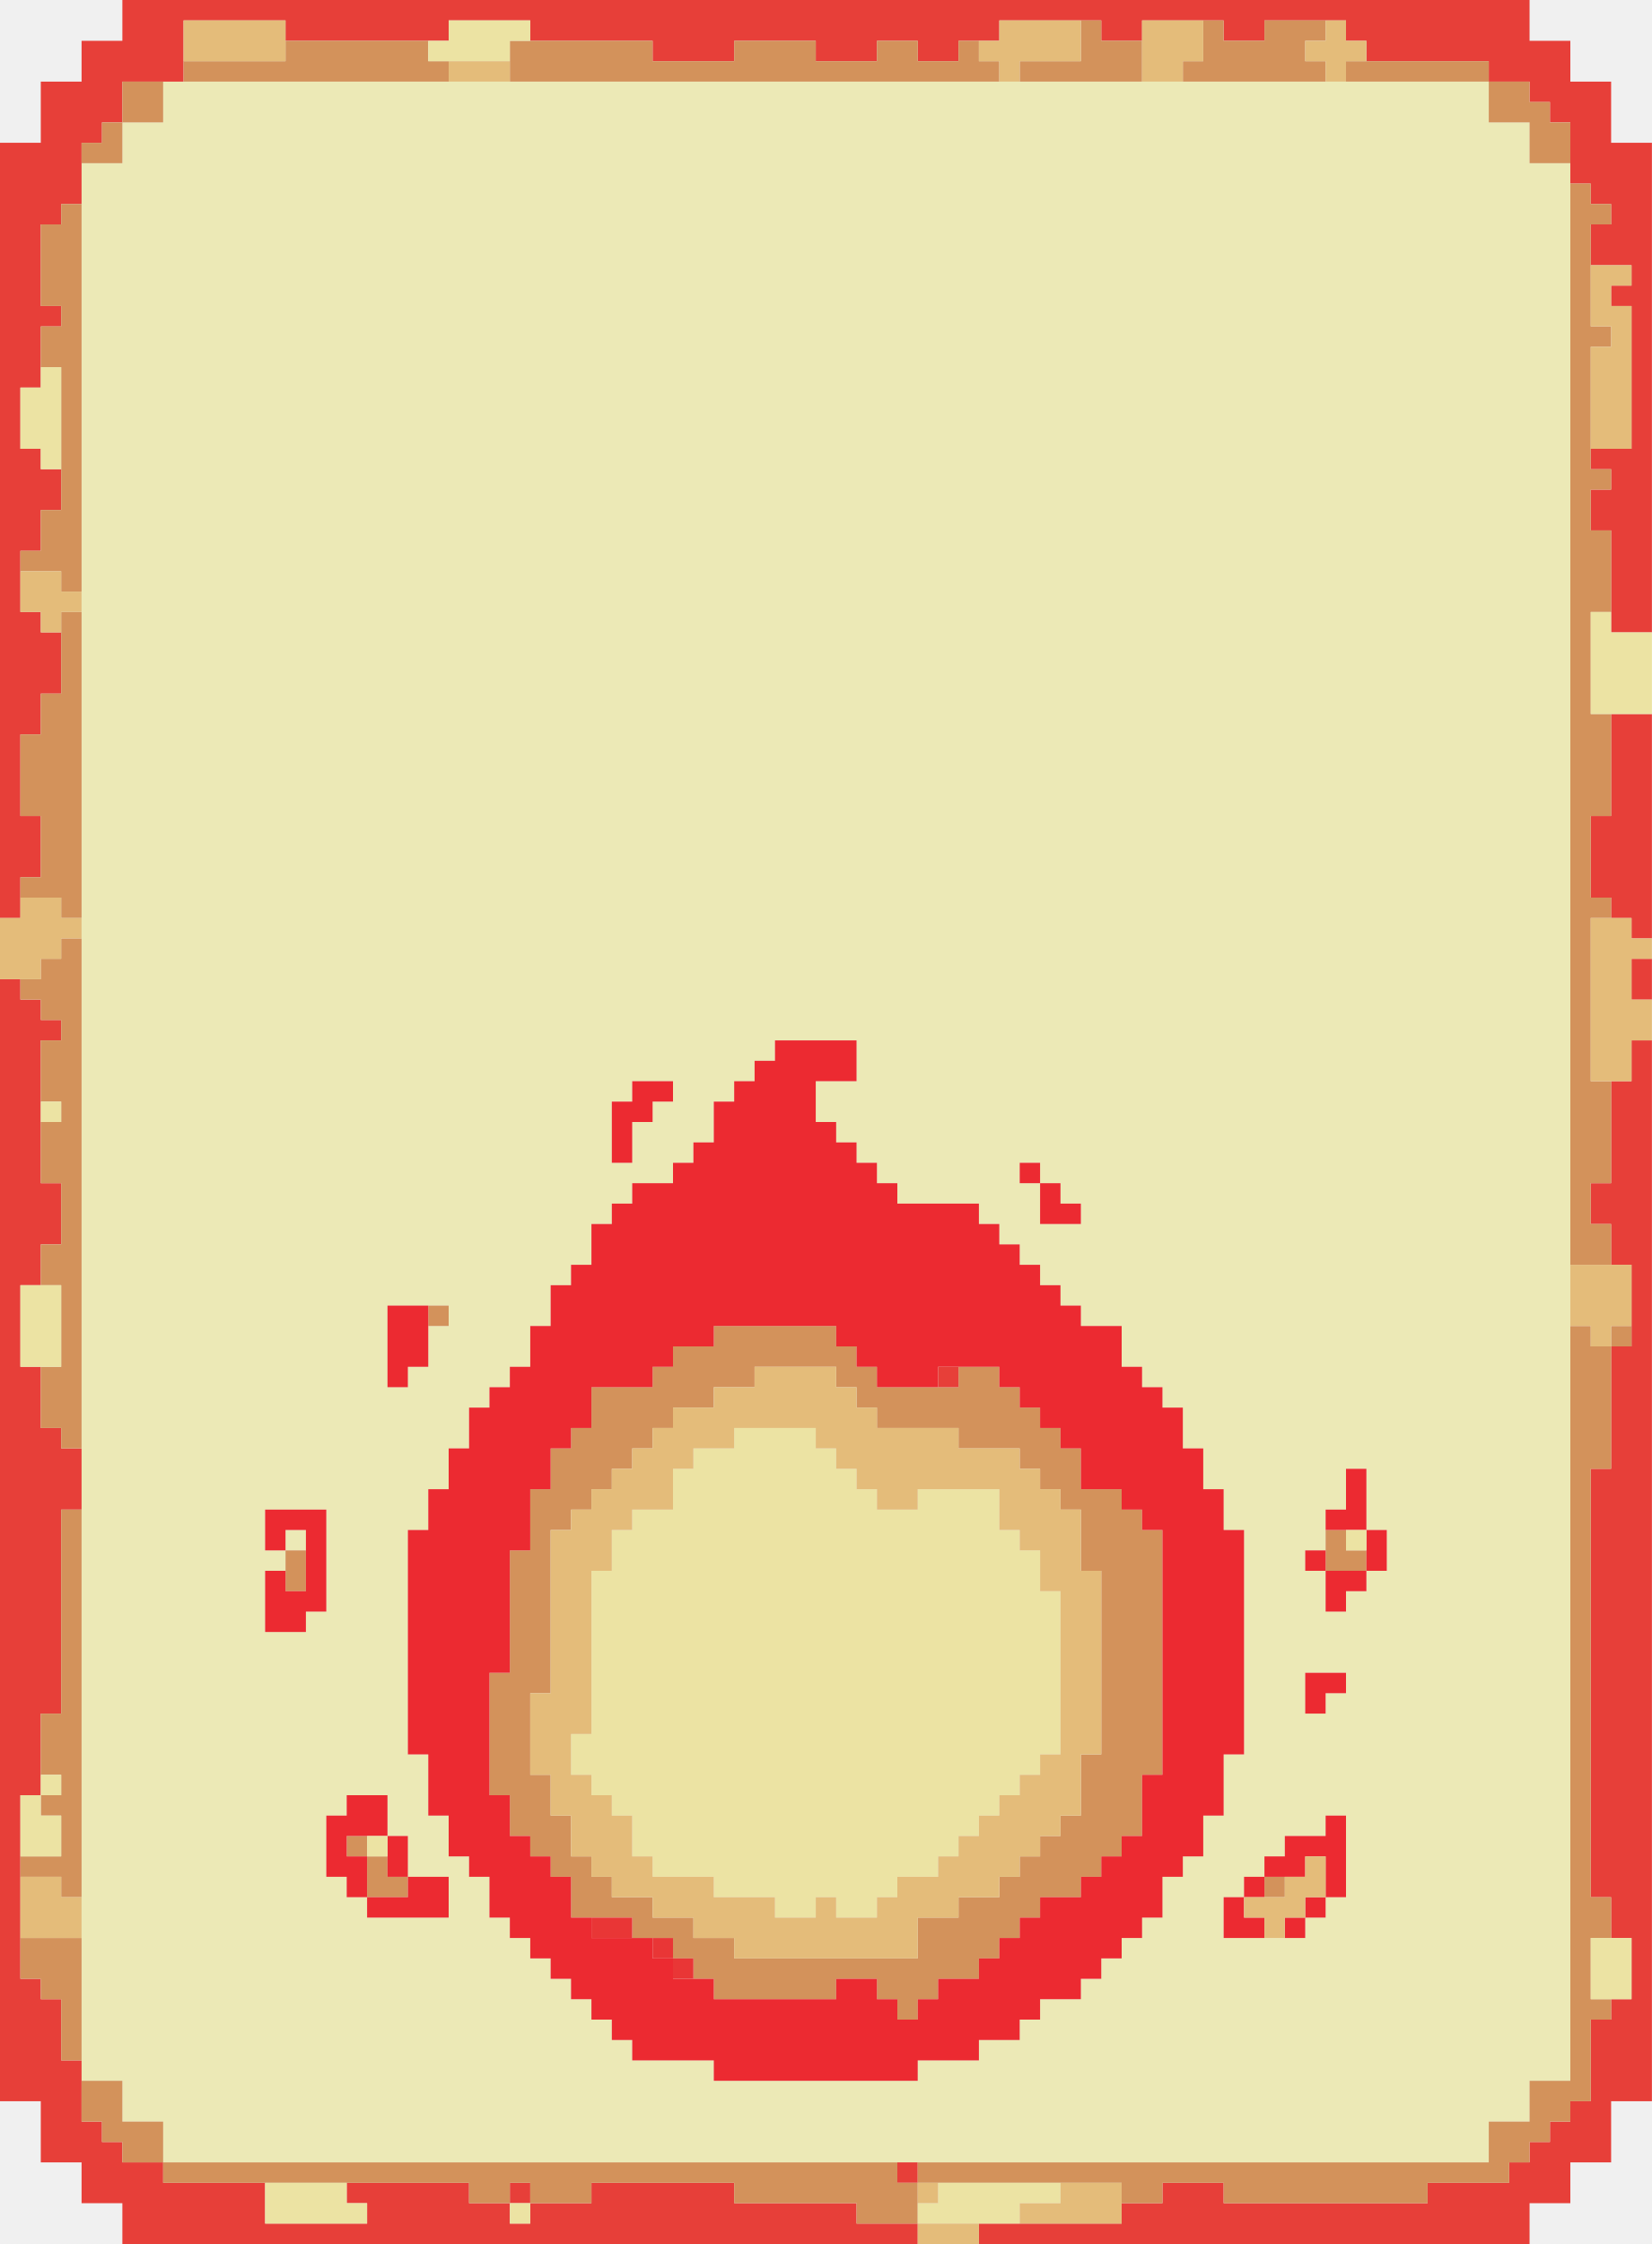
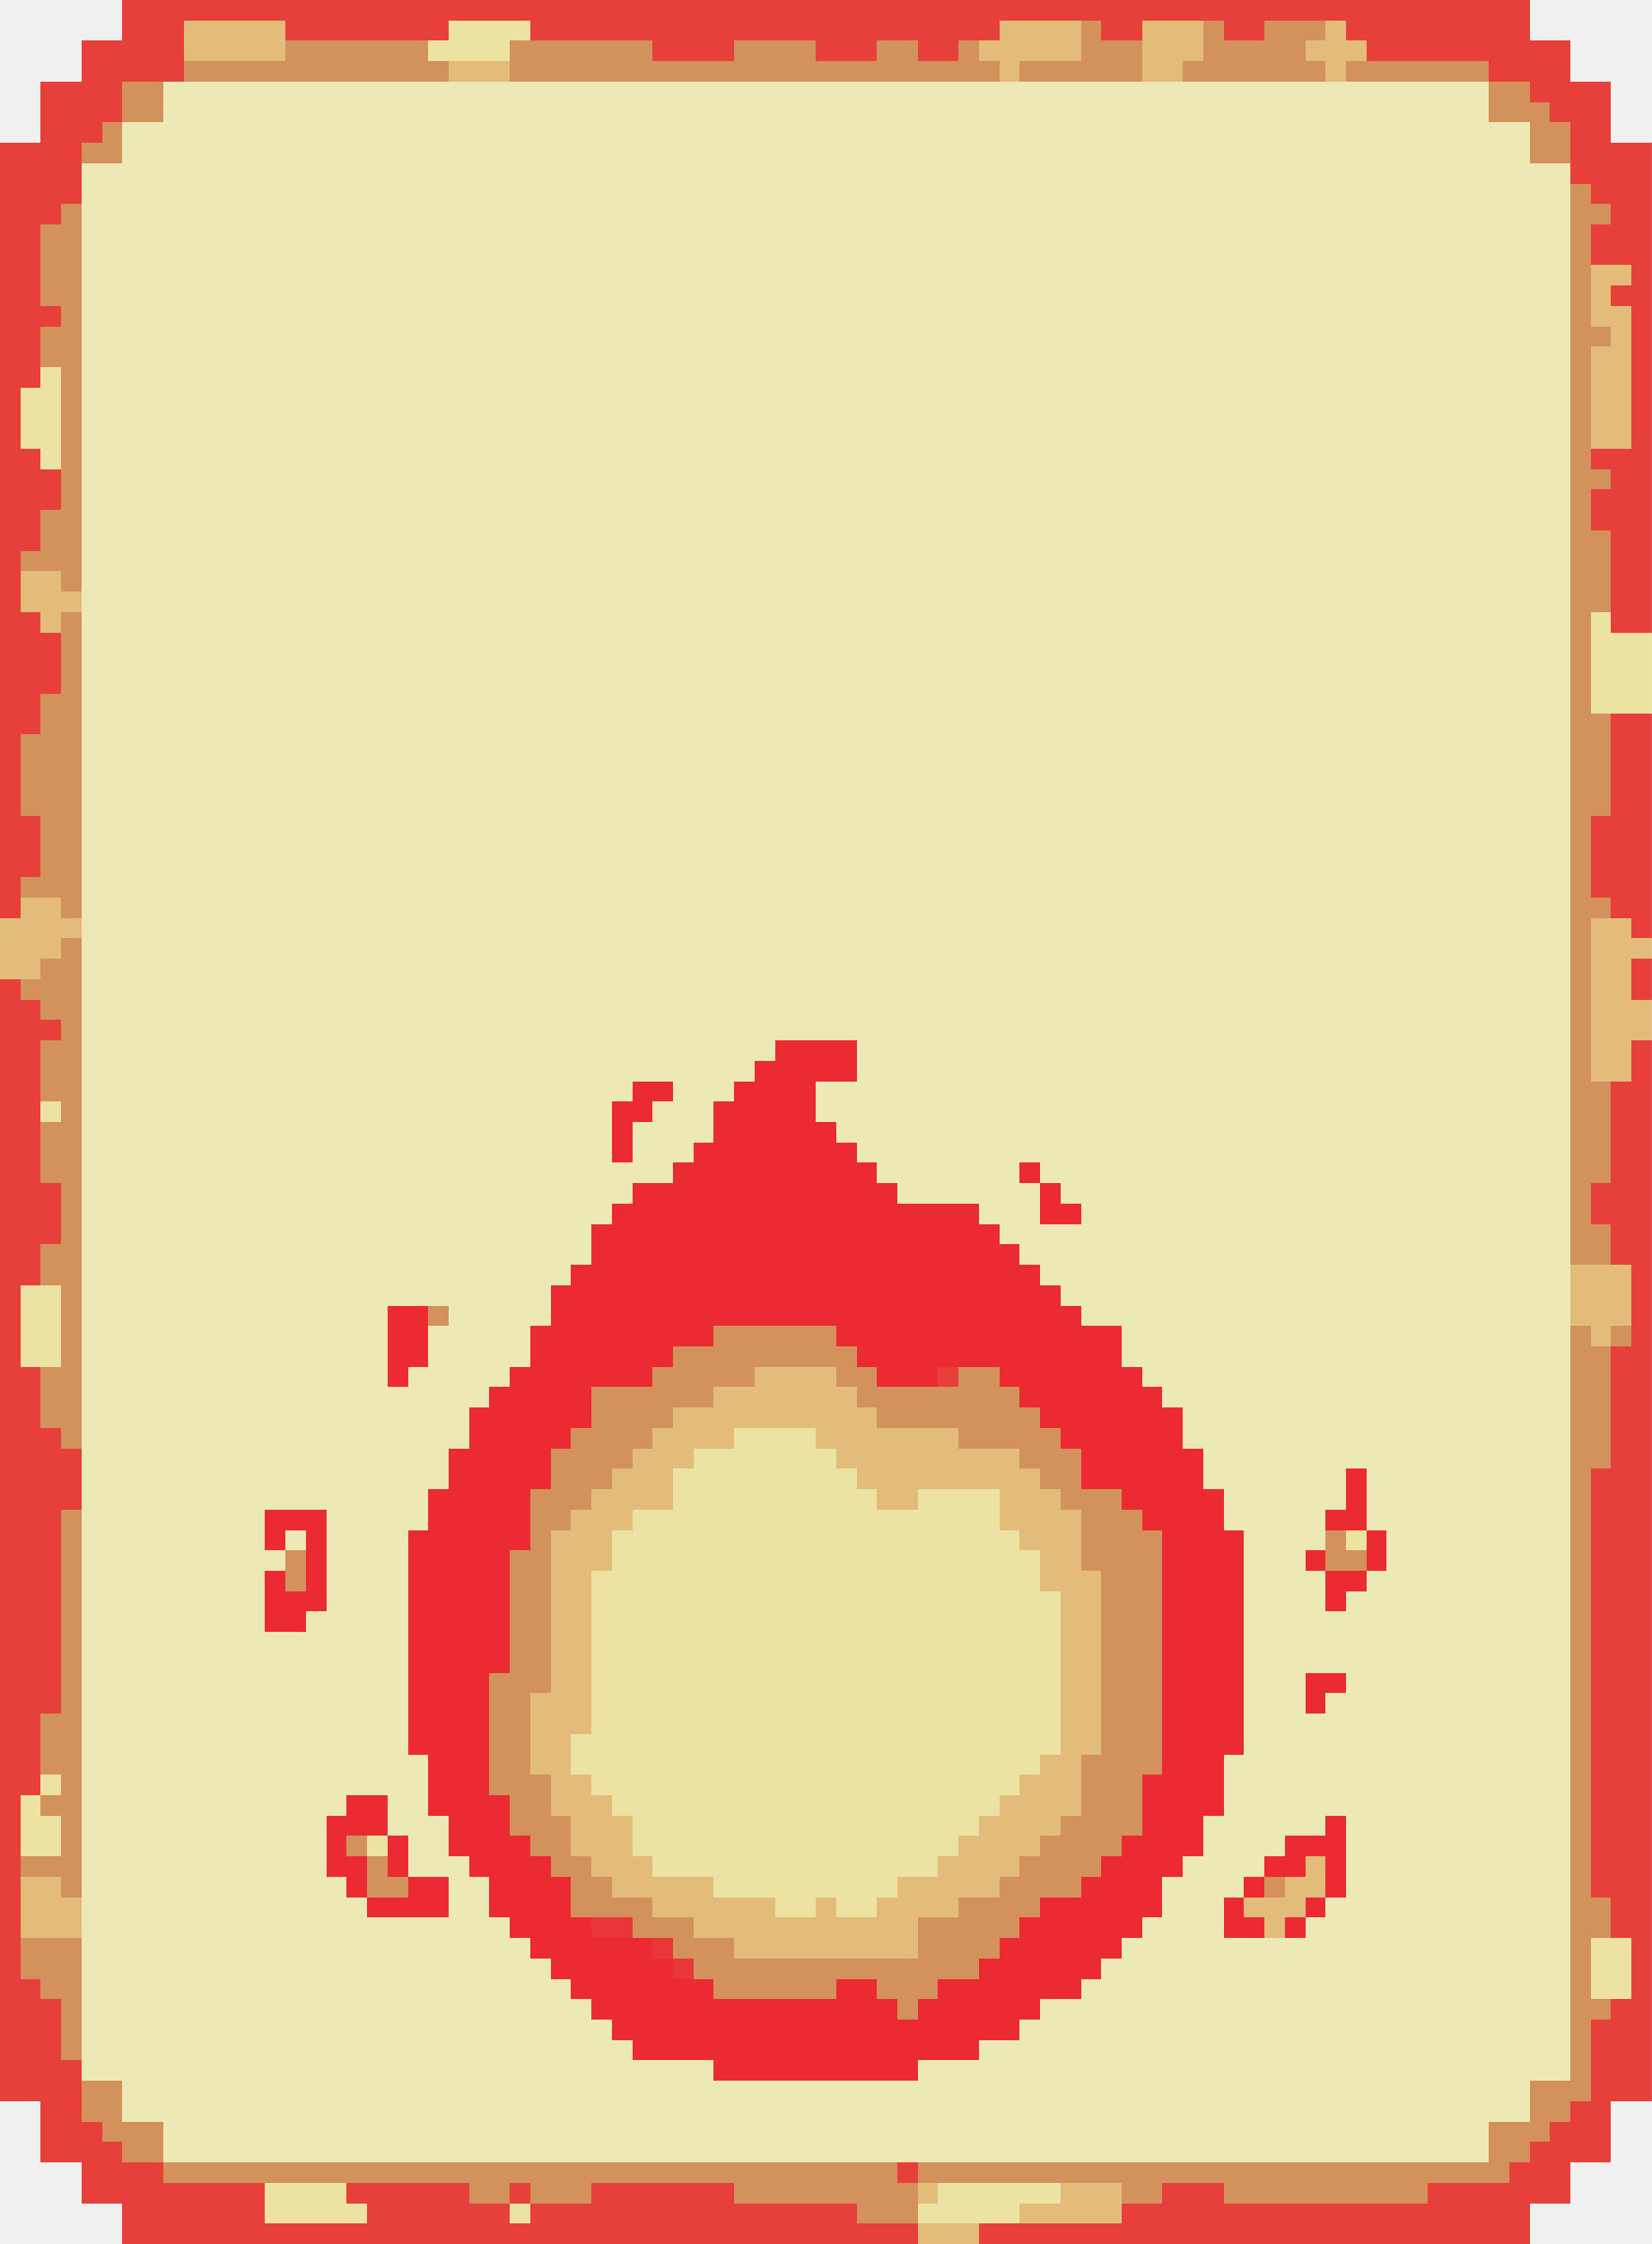
- <svg xmlns="http://www.w3.org/2000/svg" preserveAspectRatio="none" overflow="visible" style="display: block;" width="81" height="110" viewBox="0 0 81 110" fill="none">
+ <svg xmlns="http://www.w3.org/2000/svg" shape-rendering="crispEdges" preserveAspectRatio="none" overflow="visible" style="display: block;" width="81" height="110" viewBox="0 0 81 110" fill="none">
  <g id="AteÅ 14" clip-path="url(#clip0_0_4)">
    <path id="color_ece9b6_1" fill-rule="evenodd" clip-rule="evenodd" d="M8 4H73V6H75V8H77V102H75V104H73V106H8V104H6V102H4V8H6V6H8V5V4ZM39 51H38V52H37V53H36V54H35V56H34V57H33V58H31V59H30V60H29V62H28V63H27V65H26V67H25V68H24V69H23V71H22V73H21V75H20V86H21V89H22V91H23V92H24V94H25V95H26V96H27V97H28V98H29V99H30V100H31V101H35V102H45V101H48V100H50V99H51V98H53V97H54V96H55V95H56V94H57V92H58V91H59V89H60V86H61V75H60V73H59V71H58V69H57V68H56V67H55V65H53V64H52V63H51V62H50V61H49V60H48V59H44V58H43V57H42V56H41V55H40V53H42V51H40H39ZM32 53H31V54H30V57H31V55H32V54H33V53H32ZM51 57H50V58H51V57ZM52 58H51V60H53V59H52V58ZM20 64H19V68H20V67H21V65H22V64H21H20ZM67 72H66V74H65V76H64V77H65V79H66V78H67V77H68V75H67V73V72ZM14 74H13V76H14V75H15V76H14V77H13V80H15V79H16V74H15H14ZM65 82H64V84H65V83H66V82H65ZM18 88H17V89H16V92H17V93H18V94H22V92H20V90H19V88H18ZM66 89H65V90H63V91H62V92H61V93H60V95H64V94H65V93H66V90V89Z" fill="#ECE9B6" />
    <path id="color_e73f39_1" fill-rule="evenodd" clip-rule="evenodd" d="M6 0H75V2H77V4H79V7H81V31H79V26H78V24H79V23H78V22H80V15H79V14H80V13H78V11H79V10H78V9H77V6H76V5H75V4H73V3H67V2H66V1H62V2H60V1H56V2H54V1H49V2H47V3H45V2H43V3H40V2H36V3H32V2H26V1H22V2H14V1H9V4H6V6H5V7H4V10H3V11H2V15H3V16H2V19H1V22H2V23H3V25H2V27H1V30H2V31H3V34H2V36H1V40H2V43H1V45H0V7H2V4H4V2H6V1V0ZM79 35H81V46H80V45H79V44H78V40H79V36V35ZM80 47H81V49H80V48V47ZM0 48H1V49H2V50H3V51H2V58H3V61H2V63H1V67H2V70H3V71H4V74H3V84H2V88H1V97H2V98H3V101H4V104H5V105H6V106H8V107H13V109H18V108H17V107H23V108H25V107H26V108H25V109H26V108H29V107H36V108H42V109H45V110H6V108H4V106H2V103H0V49V48ZM80 51H81V103H79V106H77V108H75V110H48V109H55V108H57V107H60V108H70V107H74V106H75V105H76V104H77V103H78V99H79V98H80V95H79V93H78V72H79V66H80V62H79V60H78V58H79V53H80V52V51ZM44 106H45V107H44V106Z" fill="#E73F39" />
    <path id="color_d3925b_1" fill-rule="evenodd" clip-rule="evenodd" d="M53 1H54V2H56V4H50V3H53V2V1ZM59 1H60V2H62V1H65V2H64V3H65V4H58V3H59V2V1ZM14 2H21V3H22V4H9V3H14V2ZM25 2H32V3H36V2H40V3H43V2H45V3H47V2H48V3H49V4H25V3V2ZM66 3H73V4H66V3ZM6 4H8V6H6V5V4ZM73 4H75V5H76V6H77V8H75V6H73V5V4ZM5 6H6V8H4V7H5V6ZM77 9H78V10H79V11H78V16H79V17H78V23H79V24H78V26H79V30H78V35H79V40H78V44H79V45H78V53H79V58H78V60H79V62H77V10V9ZM3 10H4V29H3V28H1V27H2V25H3V18H2V16H3V15H2V11H3V10ZM3 30H4V45H3V44H1V43H2V40H1V36H2V34H3V31V30ZM3 46H4V71H3V70H2V67H3V63H2V61H3V58H2V55H3V54H2V51H3V50H2V49H1V48H2V47H3V46ZM21 64H22V65H21V64ZM35 65H41V66H42V67H43V68H47V67H49V68H50V69H51V70H52V71H53V73H55V74H56V75H57V87H56V90H55V91H54V92H53V93H51V94H50V95H49V96H48V97H46V98H45V99H44V98H43V97H41V98H35V97H34V96H33V95H31V94H28V92H27V91H26V90H25V88H24V82H25V76H26V73H27V71H28V70H29V68H32V67H33V66H35V65ZM77 65H78V66H79V65H80V66H79V72H78V93H79V95H78V98H79V99H78V103H77V104H76V105H75V106H74V107H70V108H60V107H57V108H55V107H45V106H73V104H75V102H77V66V65ZM38 67H37V68H35V69H33V70H32V71H31V72H30V73H29V74H28V75H27V83H26V87H27V89H28V91H29V92H30V93H32V94H34V95H36V96H45V94H47V93H49V92H50V91H51V90H52V89H53V86H54V77H53V74H52V73H51V72H50V71H47V70H43V69H42V68H41V67H39H38ZM3 74H4V93H3V92H1V91H3V89H2V88H3V87H2V84H3V75V74ZM65 75H66V76H67V77H65V76V75ZM14 76H15V78H14V77V76ZM17 90H18V91H17V90ZM18 91H19V92H20V93H18V92V91ZM62 92H63V93H62V92ZM1 95H4V101H3V98H2V97H1V96V95ZM4 102H6V104H8V106H6V105H5V104H4V103V102ZM8 106H44V107H45V109H42V108H36V107H29V108H26V107H25V108H23V107H8V106Z" fill="#D3925B" />
    <path id="color_ec2a31_1" fill-rule="evenodd" clip-rule="evenodd" d="M38 51H42V53H40V55H41V56H42V57H43V58H44V59H48V60H49V61H50V62H51V63H52V64H53V65H55V67H56V68H57V69H58V71H59V73H60V75H61V86H60V89H59V91H58V92H57V94H56V95H55V96H54V97H53V98H51V99H50V100H48V101H45V102H35V101H31V100H30V99H29V98H28V97H27V96H26V95H25V94H24V92H23V91H22V89H21V86H20V75H21V73H22V71H23V69H24V68H25V67H26V65H27V63H28V62H29V60H30V59H31V58H33V57H34V56H35V54H36V53H37V52H38V51ZM31 53H33V54H32V55H31V57H30V54H31V53ZM50 57H51V58H50V57ZM51 58H52V59H53V60H51V59V58ZM19 64H21V67H20V68H19V65V64ZM36 65H35V66H33V67H32V68H29V70H28V71H27V73H26V76H25V82H24V88H25V90H26V91H27V92H28V94H29V95H32V96H33V97H35V98H41V97H43V98H44V99H45V98H46V97H48V96H49V95H50V94H51V93H53V92H54V91H55V90H56V87H57V75H56V74H55V73H53V71H52V70H51V69H50V68H49V67H46V68H43V67H42V66H41V65H37H36ZM66 72H67V75H65V74H66V73V72ZM13 74H16V79H15V80H13V77H14V78H15V75H14V76H13V75V74ZM67 75H68V77H67V76V75ZM64 76H65V77H64V76ZM65 77H67V78H66V79H65V78V77ZM64 82H66V83H65V84H64V83V82ZM17 88H19V90H17V91H18V93H17V92H16V89H17V88ZM65 89H66V93H65V91H64V92H62V91H63V90H65V89ZM19 90H20V92H19V91V90ZM20 92H22V94H18V93H20V92ZM61 92H62V93H61V92ZM60 93H61V94H62V95H60V94V93ZM64 93H65V94H64V93ZM63 94H64V95H63V94Z" fill="#EC2A31" />
    <path id="color_ece3a3_1" fill-rule="evenodd" clip-rule="evenodd" d="M2 54H3V55H2V54ZM1 63H3V67H1V64V63ZM36 70H40V71H41V72H42V73H43V74H45V73H49V75H50V76H51V78H52V86H51V87H50V88H49V89H48V90H47V91H46V92H44V93H43V94H41V93H40V94H38V93H35V92H32V91H31V89H30V88H29V87H28V85H29V77H30V75H31V74H33V72H34V71H36V70ZM66 75H67V76H66V75ZM2 87H3V88H2V87ZM1 88H2V89H3V91H1V89V88ZM18 90H19V91H18V90ZM78 95H80V98H78V96V95ZM13 107H17V108H18V109H13V108V107ZM46 107H52V108H50V109H45V108H46V107ZM25 108H26V109H25V108Z" fill="#ECE3A3" />
    <path id="color_e4bc7a_1" fill-rule="evenodd" clip-rule="evenodd" d="M37 67H41V68H42V69H43V70H47V71H50V72H51V73H52V74H53V77H54V86H53V89H52V90H51V91H50V92H49V93H47V94H45V96H36V95H34V94H32V93H30V92H29V91H28V89H27V87H26V83H27V75H28V74H29V73H30V72H31V71H32V70H33V69H35V68H37V67ZM37 70H36V71H34V72H33V74H31V75H30V77H29V85H28V87H29V88H30V89H31V91H32V92H35V93H38V94H40V93H41V94H43V93H44V92H46V91H47V90H48V89H49V88H50V87H51V86H52V78H51V76H50V75H49V73H45V74H43V73H42V72H41V71H40V70H38H37ZM64 91H65V93H64V94H63V95H62V94H61V93H63V92H64V91ZM45 107H46V108H45V107ZM52 107H55V109H50V108H52V107ZM45 109H48V110H45V109Z" fill="#E4BC7A" />
    <path id="color_e4bc7a_2" fill-rule="evenodd" clip-rule="evenodd" d="M49 1H53V3H50V4H49V3H48V2H49V1ZM56 1H59V3H58V4H56V2V1ZM65 1H66V2H67V3H66V4H65V3H64V2H65V1ZM78 13H80V14H79V15H80V22H78V17H79V16H78V14V13Z" fill="#E4BC7A" />
    <path id="color_e4bc7a_3" fill-rule="evenodd" clip-rule="evenodd" d="M78 45H80V46H81V47H80V49H81V51H80V53H78V46V45ZM77 62H80V65H79V66H78V65H77V63V62Z" fill="#E4BC7A" />
    <path id="color_e4bc7a_4" fill-rule="evenodd" clip-rule="evenodd" d="M1 28H3V29H4V30H3V31H2V30H1V29V28ZM1 44H3V45H4V46H3V47H2V48H0V45H1V44Z" fill="#E4BC7A" />
    <path id="color_ece3a3_2" fill-rule="evenodd" clip-rule="evenodd" d="M22 1H26V2H25V3H21V2H22V1ZM2 18H3V23H2V22H1V19H2V18Z" fill="#ECE3A3" />
    <path id="color_e4bc7a_5" fill-rule="evenodd" clip-rule="evenodd" d="M9 1H14V3H9V2V1ZM22 3H25V4H22V3Z" fill="#E4BC7A" />
    <path id="color_ece3a3_3" fill-rule="evenodd" clip-rule="evenodd" d="M78 30H79V31H81V35H78V31V30Z" fill="#ECE3A3" />
    <path id="color_e4bc7a_6" fill-rule="evenodd" clip-rule="evenodd" d="M1 92H3V93H4V95H1V93V92Z" fill="#E4BC7A" />
    <path id="color_e93636_1" fill-rule="evenodd" clip-rule="evenodd" d="M29 94H31V95H29V94ZM32 95H33V96H32V95ZM33 96H34V97H33V96Z" fill="#E93636" />
    <path id="color_e73f39_2" fill-rule="evenodd" clip-rule="evenodd" d="M46 67H47V68H46V67Z" fill="#E73F39" />
  </g>
  <defs>
    <clipPath id="clip0_0_4">
      <rect width="81" height="110" fill="white" />
    </clipPath>
  </defs>
</svg>
